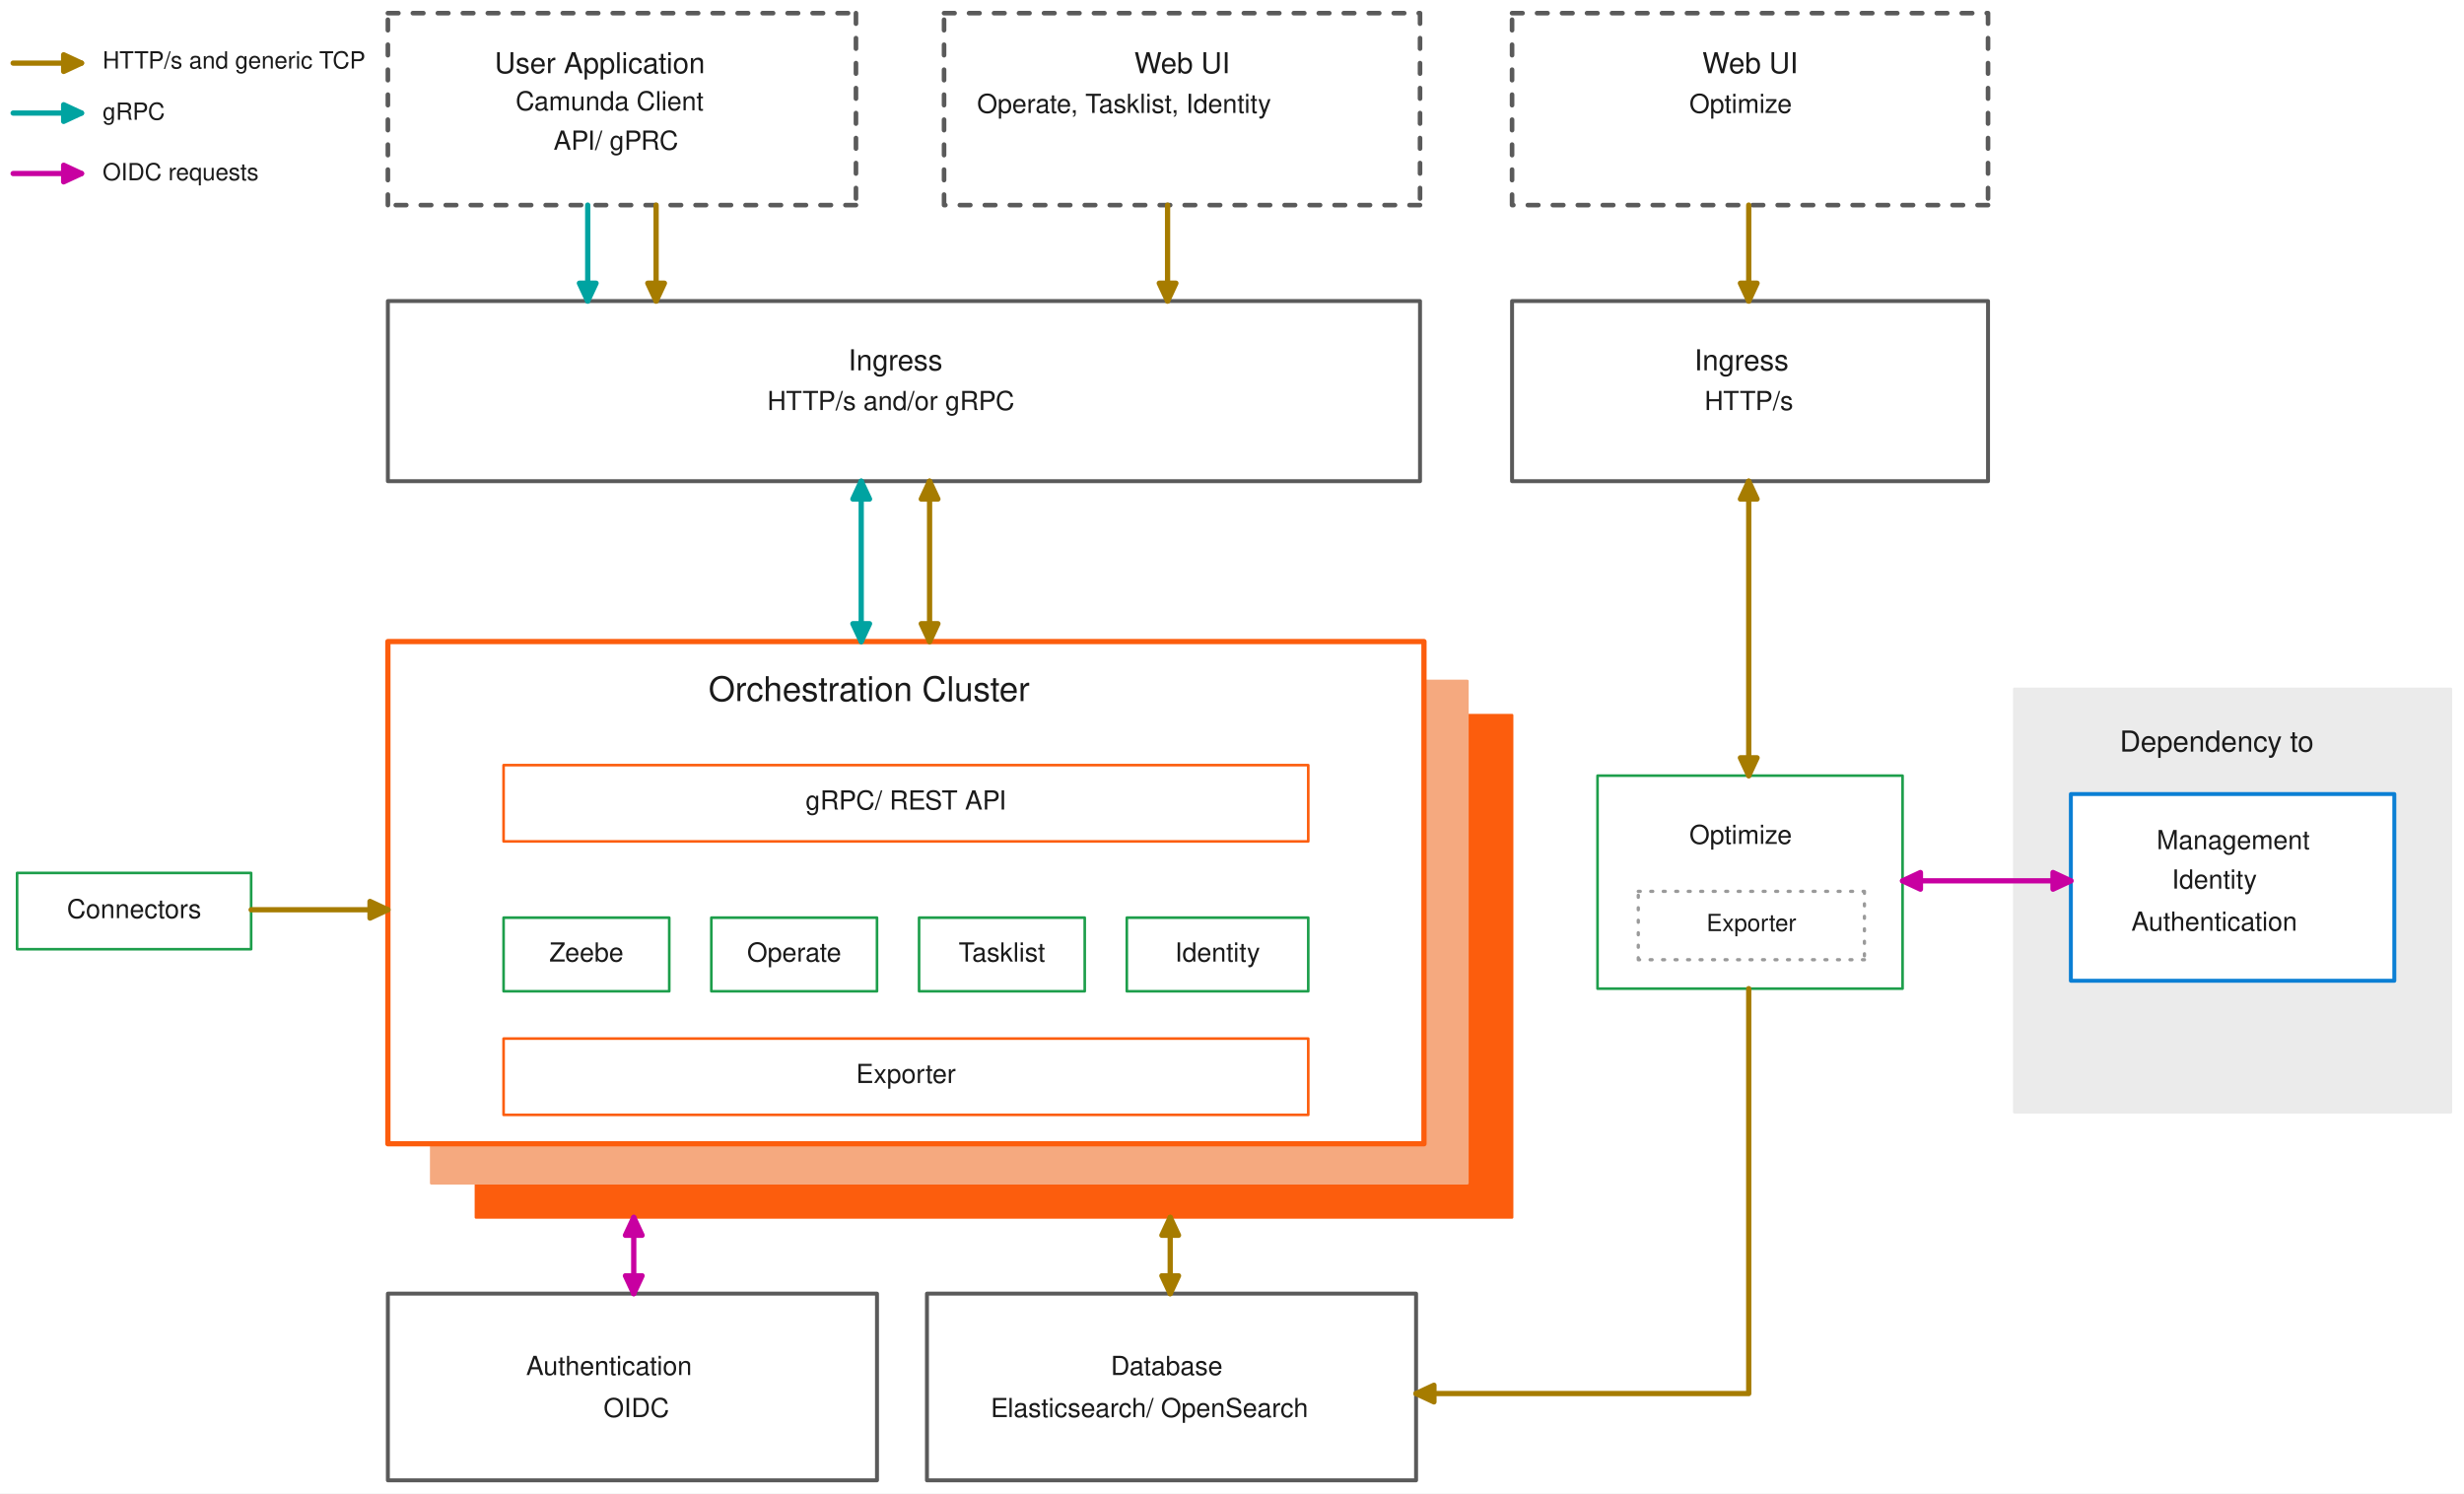
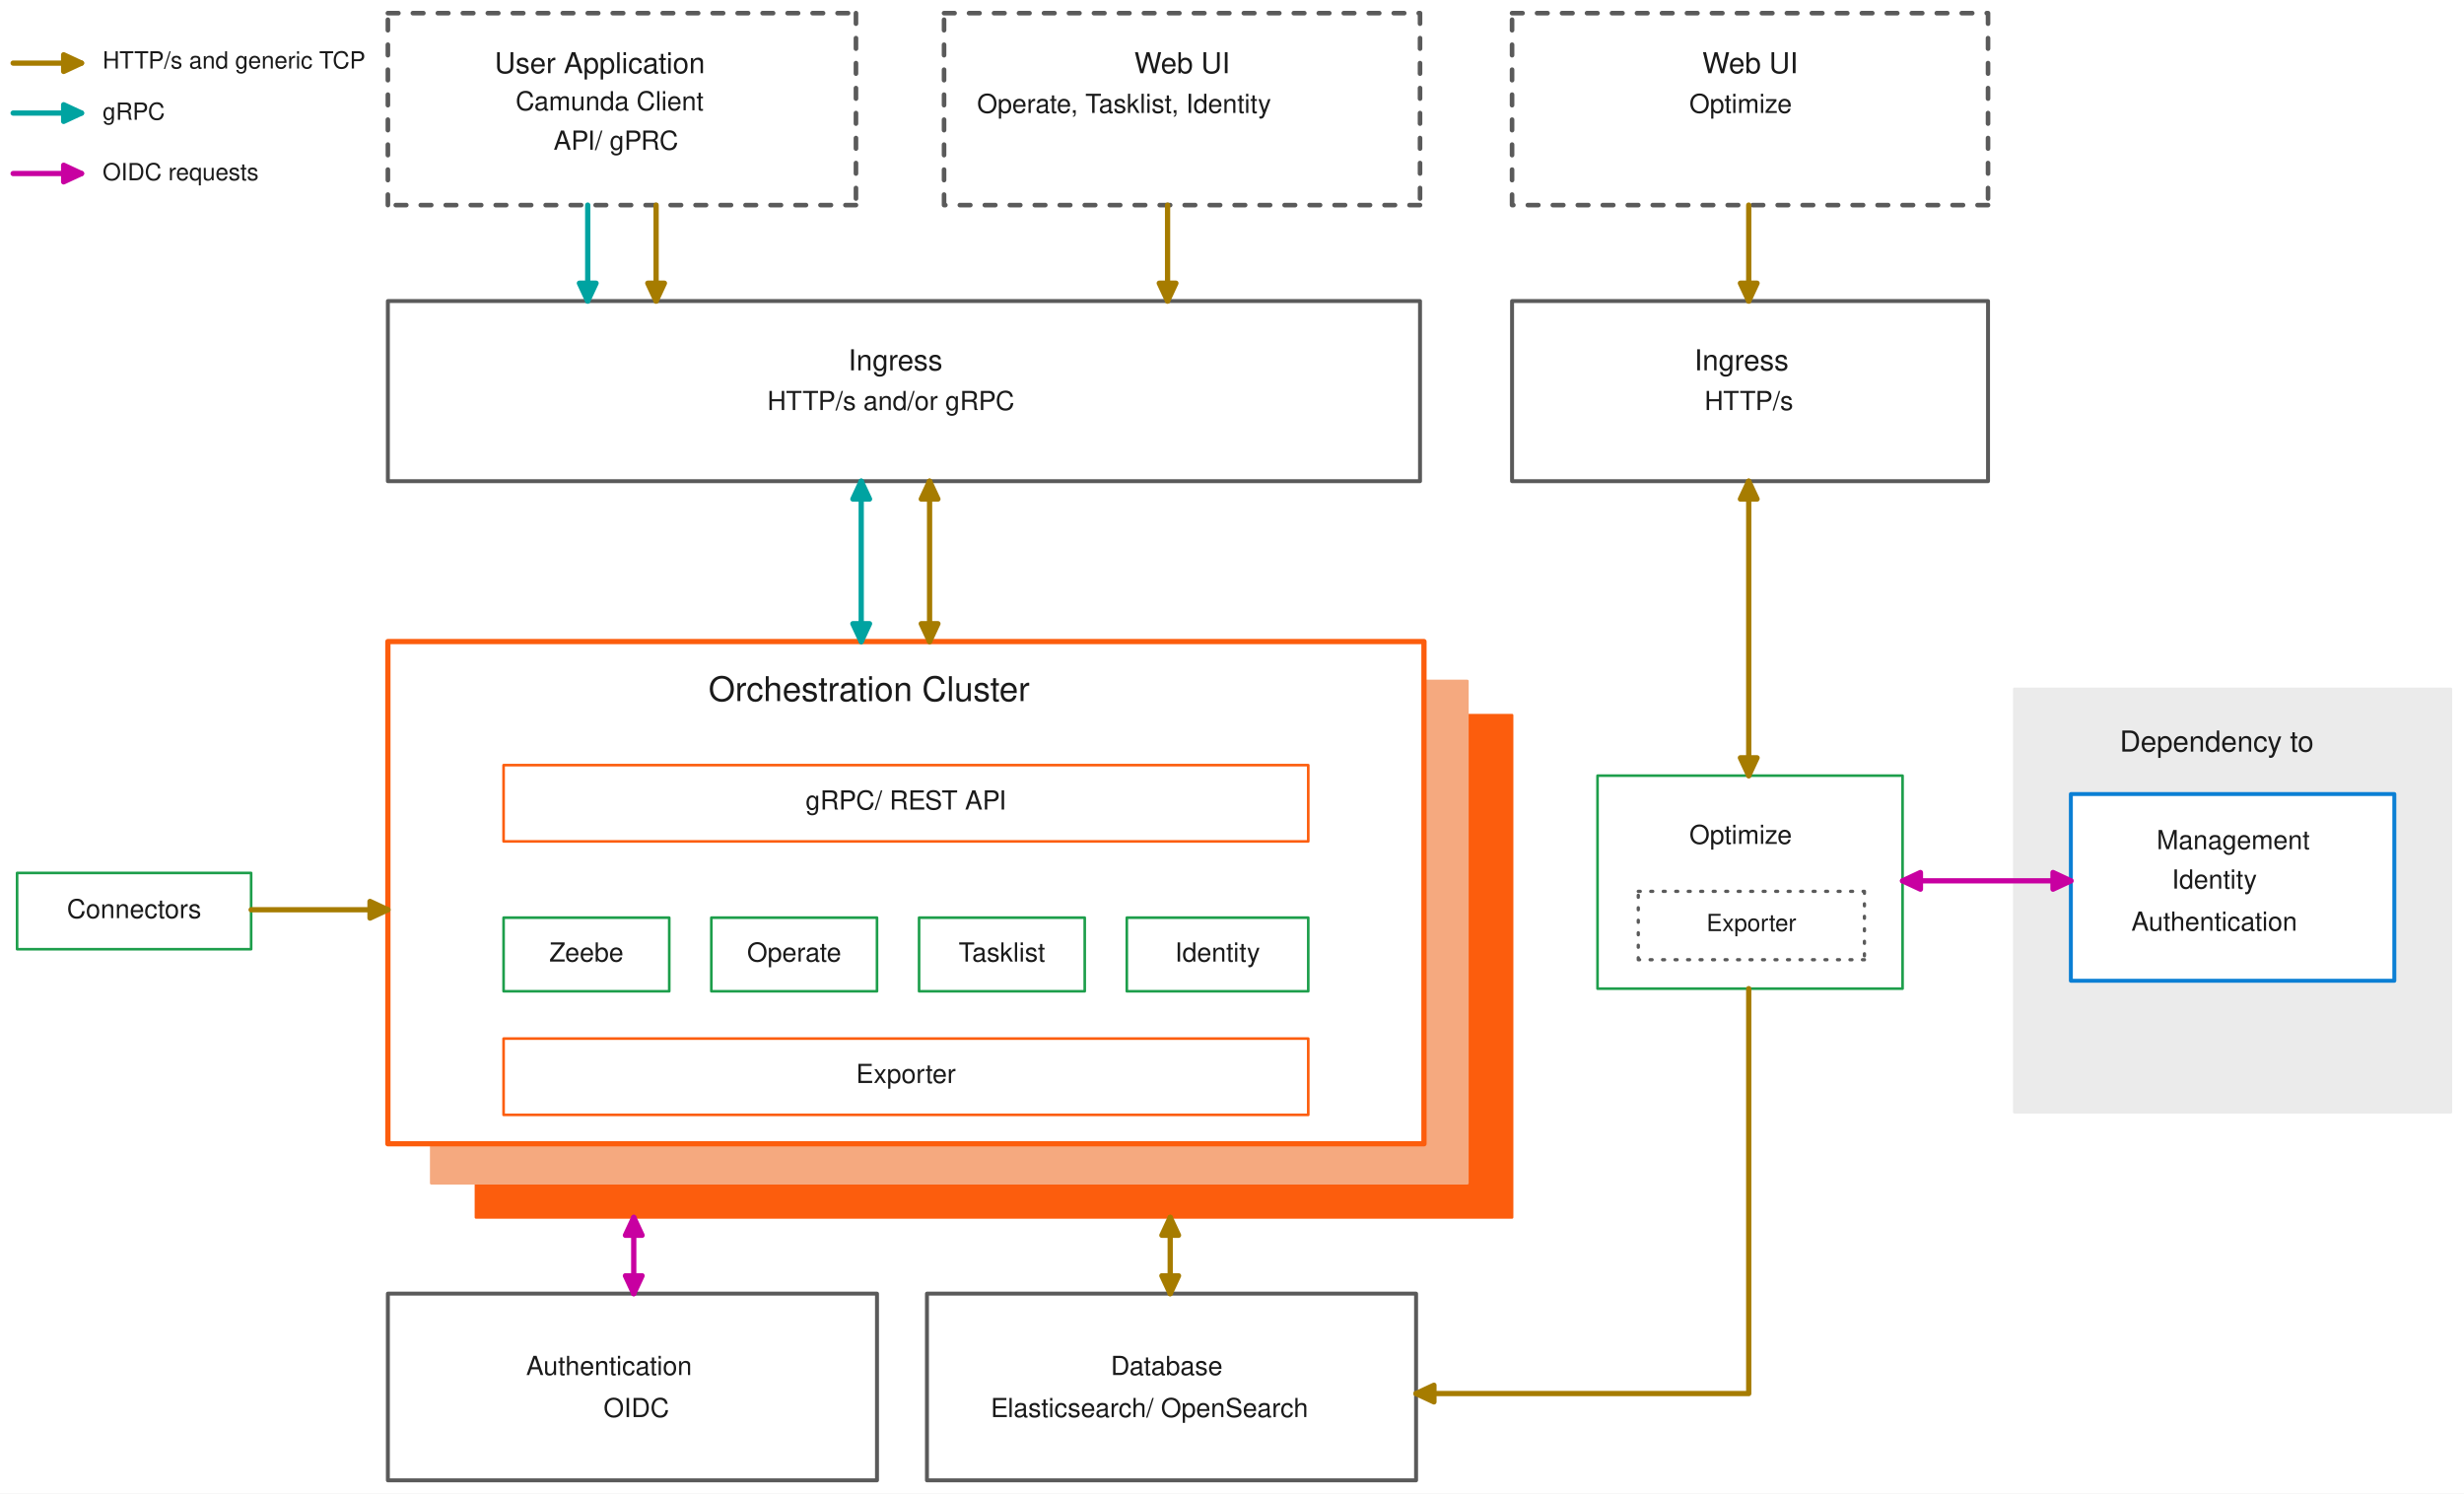
<svg xmlns="http://www.w3.org/2000/svg" version="1.1" viewBox="0 0 1874 1136" width="3748" height="2272">
  <defs>
    <style class="style-fonts">
      </style>
  </defs>
  <rect x="0" y="0" width="1874" height="1136" fill="#ffffff" />
  <g stroke-linecap="round">
    <g transform="translate(10 48) rotate(0 26 0)">
      <path d="M0 0 C10.63 0, 21.27 0, 52 0 M0 0 C20.48 0, 40.96 0, 52 0" stroke="#a67c00" stroke-width="4" fill="none" />
    </g>
    <g transform="translate(10 48) rotate(0 26 0)">
      <path d="M52 0 L38.41 6.34 L38.41 -6.34 L52 0" stroke="none" stroke-width="0" fill="#a67c00" fill-rule="evenodd" />
      <path d="M52 0 C49.22 1.3, 46.44 2.59, 38.41 6.34 M52 0 C46.65 2.5, 41.29 4.99, 38.41 6.34 M38.41 6.34 C38.41 2.11, 38.41 -2.12, 38.41 -6.34 M38.41 6.34 C38.41 2.77, 38.41 -0.8, 38.41 -6.34 M38.41 -6.34 C42.66 -4.36, 46.91 -2.37, 52 0 M38.41 -6.34 C42.61 -4.38, 46.81 -2.42, 52 0 M52 0 C52 0, 52 0, 52 0 M52 0 C52 0, 52 0, 52 0" stroke="#a67c00" stroke-width="4" fill="none" />
    </g>
  </g>
  <mask />
  <g transform="translate(78 36) rotate(0 114.95 11.875)">
    <text x="0" y="16.11" font-family="Helvetica, Segoe UI Emoji" font-size="18px" fill="#1a1a1a" text-anchor="start" style="white-space: pre;" direction="ltr" dominant-baseline="alphabetic">HTTP/s and generic TCP</text>
  </g>
  <g stroke-linecap="round">
    <g transform="translate(10 86) rotate(0 26 0)">
      <path d="M0 0 C10.64 0, 21.27 0, 52 0 M0 0 C10.49 0, 20.98 0, 52 0" stroke="#00a3a1" stroke-width="4" fill="none" />
    </g>
    <g transform="translate(10 86) rotate(0 26 0)">
      <path d="M52 0 L38.41 6.34 L38.41 -6.34 L52 0" stroke="none" stroke-width="0" fill="#00a3a1" fill-rule="evenodd" />
      <path d="M52 0 C49.22 1.3, 46.44 2.59, 38.41 6.34 M52 0 C49.26 1.28, 46.52 2.56, 38.41 6.34 M38.41 6.34 C38.41 3.48, 38.41 0.63, 38.41 -6.34 M38.41 6.34 C38.41 2.09, 38.41 -2.17, 38.41 -6.34 M38.41 -6.34 C43.49 -3.97, 48.58 -1.6, 52 0 M38.41 -6.34 C42.24 -4.55, 46.07 -2.76, 52 0 M52 0 C52 0, 52 0, 52 0 M52 0 C52 0, 52 0, 52 0" stroke="#00a3a1" stroke-width="4" fill="none" />
    </g>
  </g>
  <mask />
  <g transform="translate(78 75) rotate(0 20.9 11.875)">
    <text x="0" y="16.11" font-family="Helvetica, Segoe UI Emoji" font-size="18px" fill="#1a1a1a" text-anchor="start" style="white-space: pre;" direction="ltr" dominant-baseline="alphabetic">gRPC</text>
  </g>
  <g stroke-linecap="round">
    <g transform="translate(10 132) rotate(0 26 0)">
      <path d="M0 0 C10.64 0, 21.28 0, 52 0 M0 0 C10.9 0, 21.8 0, 52 0" stroke="#c800a1" stroke-width="4" fill="none" />
    </g>
    <g transform="translate(10 132) rotate(0 26 0)">
      <path d="M52 0 L38.41 6.34 L38.41 -6.34 L52 0" stroke="none" stroke-width="0" fill="#c800a1" fill-rule="evenodd" />
      <path d="M52 0 C49.22 1.3, 46.44 2.59, 38.41 6.34 M52 0 C49.15 1.33, 46.3 2.66, 38.41 6.34 M38.41 6.34 C38.41 2.32, 38.41 -1.7, 38.41 -6.34 M38.41 6.34 C38.41 1.4, 38.41 -3.54, 38.41 -6.34 M38.41 -6.34 C41.6 -4.85, 44.8 -3.36, 52 0 M38.41 -6.34 C41.87 -4.72, 45.33 -3.11, 52 0 M52 0 C52 0, 52 0, 52 0 M52 0 C52 0, 52 0, 52 0" stroke="#c800a1" stroke-width="4" fill="none" />
    </g>
  </g>
  <mask />
  <g transform="translate(78 121) rotate(0 67.925 11.875)">
    <text x="0" y="16.11" font-family="Helvetica, Segoe UI Emoji" font-size="18px" fill="#1a1a1a" text-anchor="start" style="white-space: pre;" direction="ltr" dominant-baseline="alphabetic">OIDC requests</text>
  </g>
  <g stroke-linecap="round" transform="translate(295 10) rotate(0 178 73)">
    <path d="M0 0 C72.87 0, 145.74 0, 356 0 M356 0 C356 31.76, 356 63.53, 356 146 M356 146 C281.58 146, 207.16 146, 0 146 M0 146 C0 110.46, 0 74.92, 0 0" stroke="#5a5a5a" stroke-width="3.5" fill="none" stroke-dasharray="8 11" />
  </g>
  <g transform="translate(376.2 36) rotate(0 96.8 13.75)">
    <text x="0" y="19.69" font-family="Helvetica, Segoe UI Emoji" font-size="22px" fill="#1a1a1a" text-anchor="start" style="white-space: pre;" direction="ltr" dominant-baseline="alphabetic">User Application</text>
  </g>
  <g transform="translate(392.15 66) rotate(0 80.85 13.125)">
    <text x="0" y="17.9" font-family="Helvetica, Segoe UI Emoji" font-size="20px" fill="#1a1a1a" text-anchor="start" style="white-space: pre;" direction="ltr" dominant-baseline="alphabetic">Camunda Client</text>
  </g>
  <g transform="translate(421.025 96) rotate(0 51.975 13.125)">
    <text x="0" y="17.9" font-family="Helvetica, Segoe UI Emoji" font-size="20px" fill="#1a1a1a" text-anchor="start" style="white-space: pre;" direction="ltr" dominant-baseline="alphabetic">API/ gPRC</text>
  </g>
  <g stroke-linecap="round" transform="translate(718 10) rotate(0 181 73)">
    <path d="M0 0 C74.14 0, 148.28 0, 362 0 M362 0 C362 34.07, 362 68.15, 362 146 M362 146 C219.81 146, 77.62 146, 0 146 M0 146 C0 94.71, 0 43.42, 0 0" stroke="#5a5a5a" stroke-width="3.5" fill="none" stroke-dasharray="8 11" />
  </g>
  <g transform="translate(862.7 36) rotate(0 36.3 13.75)">
    <text x="0" y="19.69" font-family="Helvetica, Segoe UI Emoji" font-size="22px" fill="#1a1a1a" text-anchor="start" style="white-space: pre;" direction="ltr" dominant-baseline="alphabetic">Web UI</text>
  </g>
  <g transform="translate(743.075 68) rotate(0 155.925 13.125)">
    <text x="0" y="17.9" font-family="Helvetica, Segoe UI Emoji" font-size="20px" fill="#1a1a1a" text-anchor="start" style="white-space: pre;" direction="ltr" dominant-baseline="alphabetic">Operate, Tasklist, Identity</text>
  </g>
  <g stroke-linecap="round" transform="translate(1150 10) rotate(0 181 73)">
    <path d="M0 0 C74.18 0, 148.35 0, 362 0 M362 0 C362 50.41, 362 100.81, 362 146 M362 146 C242.33 146, 122.65 146, 0 146 M0 146 C0 112.1, 0 78.19, 0 0" stroke="#5a5a5a" stroke-width="3.5" fill="none" stroke-dasharray="8 11" />
  </g>
  <g transform="translate(1294.7 36) rotate(0 36.3 13.75)">
    <text x="0" y="19.69" font-family="Helvetica, Segoe UI Emoji" font-size="22px" fill="#1a1a1a" text-anchor="start" style="white-space: pre;" direction="ltr" dominant-baseline="alphabetic">Web UI</text>
  </g>
  <g transform="translate(1284.8 68) rotate(0 46.2 13.125)">
    <text x="0" y="17.9" font-family="Helvetica, Segoe UI Emoji" font-size="20px" fill="#1a1a1a" text-anchor="start" style="white-space: pre;" direction="ltr" dominant-baseline="alphabetic">Optimize</text>
  </g>
  <g stroke-linecap="round" transform="translate(295 229) rotate(0 392.5 68.5)">
    <path d="M0 0 C160.92 0, 321.85 0, 785 0 M0 0 C201.84 0, 403.68 0, 785 0 M785 0 C785 36.77, 785 73.54, 785 137 M785 0 C785 42.9, 785 85.8, 785 137 M785 137 C626.15 137, 467.31 137, 0 137 M785 137 C556.51 137, 328.02 137, 0 137 M0 137 C0 103.48, 0 69.95, 0 0 M0 137 C0 97.02, 0 57.04, 0 0" stroke="#5a5a5a" stroke-width="3" fill="none" />
  </g>
  <g transform="translate(645.15 262) rotate(0 42.35 13.75)">
    <text x="0" y="19.69" font-family="Helvetica, Segoe UI Emoji" font-size="22px" fill="#1a1a1a" text-anchor="start" style="white-space: pre;" direction="ltr" dominant-baseline="alphabetic">Ingress</text>
  </g>
  <g transform="translate(583.55 294) rotate(0 103.95 13.125)">
    <text x="0" y="17.9" font-family="Helvetica, Segoe UI Emoji" font-size="20px" fill="#1a1a1a" text-anchor="start" style="white-space: pre;" direction="ltr" dominant-baseline="alphabetic">HTTP/s and/or gRPC</text>
  </g>
  <g stroke-linecap="round" transform="translate(1150 229) rotate(0 181 68.5)">
    <path d="M0 0 C74.24 0, 148.49 0, 362 0 M0 0 C133.58 0, 267.15 0, 362 0 M362 0 C362 28.25, 362 56.5, 362 137 M362 0 C362 53.98, 362 107.97, 362 137 M362 137 C219.33 137, 76.65 137, 0 137 M362 137 C235.24 137, 108.48 137, 0 137 M0 137 C0 82.32, 0 27.63, 0 0 M0 137 C0 99.49, 0 61.99, 0 0" stroke="#5a5a5a" stroke-width="3" fill="none" />
  </g>
  <g transform="translate(1288.65 262) rotate(0 42.35 13.75)">
    <text x="0" y="19.69" font-family="Helvetica, Segoe UI Emoji" font-size="22px" fill="#1a1a1a" text-anchor="start" style="white-space: pre;" direction="ltr" dominant-baseline="alphabetic">Ingress</text>
  </g>
  <g transform="translate(1296.35 294) rotate(0 34.65 13.125)">
    <text x="0" y="17.9" font-family="Helvetica, Segoe UI Emoji" font-size="20px" fill="#1a1a1a" text-anchor="start" style="white-space: pre;" direction="ltr" dominant-baseline="alphabetic">HTTP/s</text>
  </g>
  <g stroke-linecap="round" transform="translate(362 544) rotate(0 394 191)">
    <path d="M0 0 L788 0 L788 382 L0 382" stroke="none" stroke-width="0" fill="#fc5d0d" />
    <path d="M0 0 C161.69 0, 323.38 0, 788 0 M0 0 C221.32 0, 442.64 0, 788 0 M788 0 C788 131.41, 788 262.81, 788 382 M788 0 C788 105.03, 788 210.06, 788 382 M788 382 C483.92 382, 179.83 382, 0 382 M788 382 C623.1 382, 458.21 382, 0 382 M0 382 C0 246.93, 0 111.86, 0 0 M0 382 C0 284.32, 0 186.63, 0 0" stroke="#fc5d0d" stroke-width="2" fill="none" />
  </g>
  <g stroke-linecap="round" transform="translate(328 518) rotate(0 394 191)">
    <path d="M0 0 L788 0 L788 382 L0 382" stroke="none" stroke-width="0" fill="#f5a97f" />
    <path d="M0 0 C161.71 0, 323.43 0, 788 0 M0 0 C303.24 0, 606.48 0, 788 0 M788 0 C788 148.95, 788 297.91, 788 382 M788 0 C788 115.33, 788 230.67, 788 382 M788 382 C538.61 382, 289.22 382, 0 382 M788 382 C555.05 382, 322.1 382, 0 382 M0 382 C0 252.73, 0 123.46, 0 0 M0 382 C0 261.15, 0 140.3, 0 0" stroke="#f5a97f" stroke-width="2" fill="none" />
  </g>
  <g stroke-linecap="round" transform="translate(295 488) rotate(0 394 191)">
    <path d="M0 0 L788 0 L788 382 L0 382" stroke="none" stroke-width="0" fill="#ffffff" />
    <path d="M0 0 C161.74 0, 323.48 0, 788 0 M0 0 C227.56 0, 455.11 0, 788 0 M788 0 C788 90.1, 788 180.2, 788 382 M788 0 C788 125.64, 788 251.28, 788 382 M788 382 C593.3 382, 398.61 382, 0 382 M788 382 C486.99 382, 185.99 382, 0 382 M0 382 C0 258.53, 0 135.06, 0 0 M0 382 C0 237.98, 0 93.96, 0 0" stroke="#fc5d0d" stroke-width="4" fill="none" />
  </g>
  <g transform="translate(538.85 510) rotate(0 150.15 16.25)">
    <text x="0" y="23.271" font-family="Helvetica, Segoe UI Emoji" font-size="26px" fill="#1a1a1a" text-anchor="start" style="white-space: pre;" direction="ltr" dominant-baseline="alphabetic">Orchestration Cluster</text>
  </g>
  <g stroke-linecap="round" transform="translate(383 582) rotate(0 306 29)">
    <path d="M0 0 L612 0 L612 58 L0 58" stroke="none" stroke-width="0" fill="#ffffff" />
    <path d="M0 0 C125.65 0, 251.3 0, 612 0 M0 0 C181.57 0, 363.15 0, 612 0 M612 0 C612 19.01, 612 38.02, 612 58 M612 0 C612 22.2, 612 44.41, 612 58 M612 58 C423.35 58, 234.69 58, 0 58 M612 58 C394.91 58, 177.83 58, 0 58 M0 58 C0 41.02, 0 24.03, 0 0 M0 58 C0 40.7, 0 23.4, 0 0" stroke="#fc5d0d" stroke-width="2" fill="none" />
  </g>
  <g transform="translate(608.15 597.875) rotate(0 80.85 13.125)">
    <text x="80.85" y="17.9" font-family="Helvetica, Segoe UI Emoji" font-size="20px" fill="#1a1a1a" text-anchor="middle" style="white-space: pre;" direction="ltr" dominant-baseline="alphabetic">gRPC/ REST API</text>
  </g>
  <g stroke-linecap="round" transform="translate(383 698) rotate(0 63 28)">
    <path d="M0 0 L126 0 L126 56 L0 56" stroke="none" stroke-width="0" fill="#ffffff" />
    <path d="M0 0 C25.88 0, 51.75 0, 126 0 M0 0 C38.38 0, 76.76 0, 126 0 M126 0 C126 12.3, 126 24.6, 126 56 M126 0 C126 13.26, 126 26.52, 126 56 M126 56 C79.45 56, 32.9 56, 0 56 M126 56 C84.74 56, 43.48 56, 0 56 M0 56 C0 41.3, 0 26.6, 0 0 M0 56 C0 43.7, 0 31.4, 0 0" stroke="#1d9e4b" stroke-width="2" fill="none" />
  </g>
  <g transform="translate(418.5 713.5) rotate(0 27.5 12.5)">
    <text x="27.5" y="17.9" font-family="Helvetica, Segoe UI Emoji" font-size="20px" fill="#1a1a1a" text-anchor="middle" style="white-space: pre;" direction="ltr" dominant-baseline="alphabetic">Zeebe</text>
  </g>
  <g stroke-linecap="round" transform="translate(541 698) rotate(0 63 28)">
    <path d="M0 0 L126 0 L126 56 L0 56" stroke="none" stroke-width="0" fill="#ffffff" />
    <path d="M0 0 C25.89 0, 51.77 0, 126 0 M0 0 C39.38 0, 78.75 0, 126 0 M126 0 C126 17.44, 126 34.88, 126 56 M126 0 C126 16.28, 126 32.56, 126 56 M126 56 C96.94 56, 67.88 56, 0 56 M126 56 C88.18 56, 50.36 56, 0 56 M0 56 C0 43, 0 30, 0 0 M0 56 C0 36.91, 0 17.82, 0 0" stroke="#1d9e4b" stroke-width="2" fill="none" />
  </g>
  <g transform="translate(565.5 713.5) rotate(0 38.5 12.5)">
    <text x="38.5" y="17.9" font-family="Helvetica, Segoe UI Emoji" font-size="20px" fill="#1a1a1a" text-anchor="middle" style="white-space: pre;" direction="ltr" dominant-baseline="alphabetic">Operate</text>
  </g>
  <g stroke-linecap="round" transform="translate(699 698) rotate(0 63 28)">
    <path d="M0 0 L126 0 L126 56 L0 56" stroke="none" stroke-width="0" fill="#ffffff" />
    <path d="M0 0 C25.89 0, 51.79 0, 126 0 M0 0 C40.37 0, 80.75 0, 126 0 M126 0 C126 11.39, 126 22.77, 126 56 M126 0 C126 19.3, 126 38.6, 126 56 M126 56 C89.23 56, 52.47 56, 0 56 M126 56 C91.61 56, 57.23 56, 0 56 M0 56 C0 44.7, 0 33.41, 0 0 M0 56 C0 41.32, 0 26.63, 0 0" stroke="#1d9e4b" stroke-width="2" fill="none" />
  </g>
  <g transform="translate(718 713.5) rotate(0 44 12.5)">
    <text x="44" y="17.9" font-family="Helvetica, Segoe UI Emoji" font-size="20px" fill="#1a1a1a" text-anchor="middle" style="white-space: pre;" direction="ltr" dominant-baseline="alphabetic">Tasklist</text>
  </g>
  <g stroke-linecap="round" transform="translate(857 698) rotate(0 69 28)">
    <path d="M0 0 L138 0 L138 56 L0 56" stroke="none" stroke-width="0" fill="#ffffff" />
    <path d="M0 0 C28.37 0, 56.74 0, 138 0 M0 0 C45.31 0, 90.62 0, 138 0 M138 0 C138 16.53, 138 33.06, 138 56 M138 0 C138 22.32, 138 44.64, 138 56 M138 56 C89.29 56, 40.58 56, 0 56 M138 56 C104.1 56, 70.2 56, 0 56 M0 56 C0 35.2, 0 14.41, 0 0 M0 56 C0 34.52, 0 13.05, 0 0" stroke="#1d9e4b" stroke-width="2" fill="none" />
  </g>
  <g transform="translate(882 713.5) rotate(0 44 12.5)">
    <text x="44" y="17.9" font-family="Helvetica, Segoe UI Emoji" font-size="20px" fill="#1a1a1a" text-anchor="middle" style="white-space: pre;" direction="ltr" dominant-baseline="alphabetic">Identity</text>
  </g>
  <g stroke-linecap="round" transform="translate(383 790) rotate(0 306 29)">
    <path d="M0 0 L612 0 L612 58 L0 58" stroke="none" stroke-width="0" fill="#ffffff" />
    <path d="M0 0 C125.84 0, 251.69 0, 612 0 M0 0 C205.79 0, 411.58 0, 612 0 M612 0 C612 22.45, 612 44.9, 612 58 M612 0 C612 14.65, 612 29.3, 612 58 M612 58 C480.93 58, 349.87 58, 0 58 M612 58 C478.36 58, 344.72 58, 0 58 M0 58 C0 38.22, 0 18.45, 0 0 M0 58 C0 40.32, 0 22.64, 0 0" stroke="#fc5d0d" stroke-width="2" fill="none" />
  </g>
  <g transform="translate(642.8 805.875) rotate(0 46.2 13.125)">
    <text x="46.2" y="17.9" font-family="Helvetica, Segoe UI Emoji" font-size="20px" fill="#1a1a1a" text-anchor="middle" style="white-space: pre;" direction="ltr" dominant-baseline="alphabetic">Exporter</text>
  </g>
  <g stroke-linecap="round" transform="translate(13 664) rotate(0 89 29)">
    <path d="M0 0 L178 0 L178 58 L0 58" stroke="none" stroke-width="0" fill="#ffffff" />
    <path d="M0 0 C36.61 0, 73.23 0, 178 0 M0 0 C61.26 0, 122.52 0, 178 0 M178 0 C178 16.18, 178 32.36, 178 58 M178 0 C178 17.78, 178 35.55, 178 58 M178 58 C128.99 58, 79.98 58, 0 58 M178 58 C108.39 58, 38.77 58, 0 58 M0 58 C0 39.98, 0 21.97, 0 0 M0 58 C0 44.89, 0 31.77, 0 0" stroke="#1d9e4b" stroke-width="2" fill="none" />
  </g>
  <g transform="translate(47 680.5) rotate(0 55 12.5)">
    <text x="55" y="17.9" font-family="Helvetica, Segoe UI Emoji" font-size="20px" fill="#1a1a1a" text-anchor="middle" style="white-space: pre;" direction="ltr" dominant-baseline="alphabetic">Connectors</text>
  </g>
  <g stroke-linecap="round" transform="translate(1215 590) rotate(0 116 81)">
    <path d="M0 0 L232 0 L232 162 L0 162" stroke="none" stroke-width="0" fill="#ffffff" />
    <path d="M0 0 C47.74 0, 95.47 0, 232 0 M0 0 C81.68 0, 163.37 0, 232 0 M232 0 C232 60.07, 232 120.14, 232 162 M232 0 C232 58.39, 232 116.78, 232 162 M232 162 C153.93 162, 75.85 162, 0 162 M232 162 C147.59 162, 63.19 162, 0 162 M0 162 C0 116.6, 0 71.2, 0 0 M0 162 C0 105.72, 0 49.44, 0 0" stroke="#1d9e4b" stroke-width="2" fill="none" />
  </g>
  <g transform="translate(1284.8 624) rotate(0 46.2 13.125)">
    <text x="0" y="17.9" font-family="Helvetica, Segoe UI Emoji" font-size="20px" fill="#1a1a1a" text-anchor="start" style="white-space: pre;" direction="ltr" dominant-baseline="alphabetic">Optimize</text>
  </g>
  <g stroke-linecap="round" transform="translate(1246 678) rotate(0 86 26)">
-     <path d="M0 0 C35.4 0, 70.8 0, 172 0 M172 0 C172 18.72, 172 37.44, 172 52 M172 52 C126.82 52, 81.64 52, 0 52 M0 52 C0 40.85, 0 29.71, 0 0" stroke="#9a9a9a" stroke-width="2.5" fill="none" stroke-dasharray="1.5 8" />
+     <path d="M0 0 C35.4 0, 70.8 0, 172 0 M172 0 C172 18.72, 172 37.44, 172 52 M172 52 C126.82 52, 81.64 52, 0 52 M0 52 C0 40.85, 0 29.71, 0 0" stroke="#5a5a5a" stroke-width="2.5" fill="none" stroke-dasharray="1.5 8" />
  </g>
  <g transform="translate(1290.2 692.125) rotate(0 41.8 11.875)">
    <text x="41.8" y="16.11" font-family="Helvetica, Segoe UI Emoji" font-size="18px" fill="#1a1a1a" text-anchor="middle" style="white-space: pre;" direction="ltr" dominant-baseline="alphabetic">Exporter</text>
  </g>
  <g stroke-linecap="round" transform="translate(1532 524) rotate(0 166 161)">
    <path d="M0 0 L332 0 L332 322 L0 322" stroke="none" stroke-width="0" fill="#ebebeb" />
    <path d="M0 0 C68.35 0, 136.7 0, 332 0 M0 0 C122.15 0, 244.29 0, 332 0 M332 0 C332 114.16, 332 228.33, 332 322 M332 0 C332 86.4, 332 172.8, 332 322 M332 322 C246.05 322, 160.1 322, 0 322 M332 322 C229.32 322, 126.64 322, 0 322 M0 322 C0 251.32, 0 180.65, 0 0 M0 322 C0 196.42, 0 70.83, 0 0" stroke="#ebebeb" stroke-width="2" fill="none" />
  </g>
  <g transform="translate(1612.2 552) rotate(0 85.8 15)">
    <text x="0" y="19.69" font-family="Helvetica, Segoe UI Emoji" font-size="22px" fill="#1a1a1a" text-anchor="start" style="white-space: pre;" direction="ltr" dominant-baseline="alphabetic">Dependency to</text>
  </g>
  <g stroke-linecap="round" transform="translate(1575 604) rotate(0 123 71)">
    <path d="M0 0 L246 0 L246 142 L0 142" stroke="none" stroke-width="0" fill="#ffffff" />
    <path d="M0 0 C50.66 0, 101.32 0, 246 0 M0 0 C92.45 0, 184.91 0, 246 0 M246 0 C246 34.99, 246 69.98, 246 142 M246 0 C246 45.76, 246 91.52, 246 142 M246 142 C167.26 142, 88.53 142, 0 142 M246 142 C176.63 142, 107.25 142, 0 142 M0 142 C0 86.75, 0 31.49, 0 0 M0 142 C0 97.79, 0 53.59, 0 0" stroke="#0b7fd4" stroke-width="3" fill="none" />
  </g>
  <g transform="translate(1640.25 628) rotate(0 57.75 13.125)">
    <text x="0" y="17.9" font-family="Helvetica, Segoe UI Emoji" font-size="20px" fill="#1a1a1a" text-anchor="start" style="white-space: pre;" direction="ltr" dominant-baseline="alphabetic">Management</text>
  </g>
  <g transform="translate(1651.8 658) rotate(0 46.2 13.125)">
    <text x="0" y="17.9" font-family="Helvetica, Segoe UI Emoji" font-size="20px" fill="#1a1a1a" text-anchor="start" style="white-space: pre;" direction="ltr" dominant-baseline="alphabetic">Identity</text>
  </g>
  <g transform="translate(1621 690) rotate(0 77 12.5)">
    <text x="0" y="17.9" font-family="Helvetica, Segoe UI Emoji" font-size="20px" fill="#1a1a1a" text-anchor="start" style="white-space: pre;" direction="ltr" dominant-baseline="alphabetic">Authentication</text>
  </g>
  <g stroke-linecap="round" transform="translate(295 984) rotate(0 186 71)">
    <path d="M0 0 C76.66 0, 153.32 0, 372 0 M0 0 C145.69 0, 291.39 0, 372 0 M372 0 C372 32.68, 372 65.36, 372 142 M372 0 C372 32.68, 372 65.36, 372 142 M372 142 C281.82 142, 191.64 142, 0 142 M372 142 C287.38 142, 202.76 142, 0 142 M0 142 C0 95.37, 0 48.74, 0 0 M0 142 C0 91.74, 0 41.49, 0 0" stroke="#5a5a5a" stroke-width="3" fill="none" />
  </g>
  <g transform="translate(400.15 1028) rotate(0 80.85 13.125)">
    <text x="0" y="17.9" font-family="Helvetica, Segoe UI Emoji" font-size="20px" fill="#1a1a1a" text-anchor="start" style="white-space: pre;" direction="ltr" dominant-baseline="alphabetic">Authentication</text>
  </g>
  <g transform="translate(459 1060) rotate(0 22 12.5)">
    <text x="0" y="17.9" font-family="Helvetica, Segoe UI Emoji" font-size="20px" fill="#1a1a1a" text-anchor="start" style="white-space: pre;" direction="ltr" dominant-baseline="alphabetic">OIDC</text>
  </g>
  <g stroke-linecap="round" transform="translate(705 984) rotate(0 186 71)">
    <path d="M0 0 C76.69 0, 153.39 0, 372 0 M0 0 C112.91 0, 225.82 0, 372 0 M372 0 C372 52.25, 372 104.5, 372 142 M372 0 C372 44.17, 372 88.34, 372 142 M372 142 C284.88 142, 197.76 142, 0 142 M372 142 C265.4 142, 158.8 142, 0 142 M0 142 C0 101.84, 0 61.68, 0 0 M0 142 C0 94.31, 0 46.61, 0 0" stroke="#5a5a5a" stroke-width="3" fill="none" />
  </g>
  <g transform="translate(844.8 1028) rotate(0 46.2 13.125)">
    <text x="0" y="17.9" font-family="Helvetica, Segoe UI Emoji" font-size="20px" fill="#1a1a1a" text-anchor="start" style="white-space: pre;" direction="ltr" dominant-baseline="alphabetic">Database</text>
  </g>
  <g transform="translate(753.5 1060) rotate(0 137.5 12.5)">
    <text x="0" y="17.9" font-family="Helvetica, Segoe UI Emoji" font-size="20px" fill="#1a1a1a" text-anchor="start" style="white-space: pre;" direction="ltr" dominant-baseline="alphabetic">Elasticsearch/ OpenSearch</text>
  </g>
  <g stroke-linecap="round">
    <g transform="translate(447 156) rotate(0 0 36.5)">
      <path d="M0 0 C0 15.06, 0 30.11, 0 73 M0 0 C0 15.72, 0 31.45, 0 73" stroke="#00a3a1" stroke-width="4" fill="none" />
    </g>
    <g transform="translate(447 156) rotate(0 0 36.5)">
      <path d="M0 73 L-6.34 59.41 L6.34 59.41 L0 73" stroke="none" stroke-width="0" fill="#00a3a1" fill-rule="evenodd" />
      <path d="M0 73 C-1.31 70.2, -2.62 67.39, -6.34 59.41 M0 73 C-1.37 70.07, -2.73 67.14, -6.34 59.41 M-6.34 59.41 C-2.46 59.41, 1.41 59.41, 6.34 59.41 M-6.34 59.41 C-1.37 59.41, 3.6 59.41, 6.34 59.41 M6.34 59.41 C4.91 62.48, 3.47 65.55, 0 73 M6.34 59.41 C4.15 64.1, 1.96 68.8, 0 73 M0 73 C0 73, 0 73, 0 73 M0 73 C0 73, 0 73, 0 73" stroke="#00a3a1" stroke-width="4" fill="none" />
    </g>
  </g>
  <mask />
  <g stroke-linecap="round">
    <g transform="translate(499 156) rotate(0 0 36.5)">
      <path d="M0 0 C0 15.06, 0 30.12, 0 73 M0 0 C0 23.31, 0 46.62, 0 73" stroke="#a67c00" stroke-width="4" fill="none" />
    </g>
    <g transform="translate(499 156) rotate(0 0 36.5)">
      <path d="M0 73 L-6.34 59.41 L6.34 59.41 L0 73" stroke="none" stroke-width="0" fill="#a67c00" fill-rule="evenodd" />
      <path d="M0 73 C-1.31 70.2, -2.62 67.39, -6.34 59.41 M0 73 C-2.02 68.66, -4.05 64.32, -6.34 59.41 M-6.34 59.41 C-1.88 59.41, 2.58 59.41, 6.34 59.41 M-6.34 59.41 C-3.56 59.41, -0.79 59.41, 6.34 59.41 M6.34 59.41 C4.08 64.25, 1.82 69.1, 0 73 M6.34 59.41 C4.87 62.56, 3.4 65.71, 0 73 M0 73 C0 73, 0 73, 0 73 M0 73 C0 73, 0 73, 0 73" stroke="#a67c00" stroke-width="4" fill="none" />
    </g>
  </g>
  <mask />
  <g stroke-linecap="round">
    <g transform="translate(888 156) rotate(0 0 36.5)">
      <path d="M0 0 C0 15.06, 0 30.12, 0 73 M0 0 C0 16.3, 0 32.6, 0 73" stroke="#a67c00" stroke-width="4" fill="none" />
    </g>
    <g transform="translate(888 156) rotate(0 0 36.5)">
      <path d="M0 73 L-6.34 59.41 L6.34 59.41 L0 73" stroke="none" stroke-width="0" fill="#a67c00" fill-rule="evenodd" />
      <path d="M0 73 C-1.31 70.2, -2.62 67.39, -6.34 59.41 M0 73 C-1.42 69.96, -2.83 66.93, -6.34 59.41 M-6.34 59.41 C-1.3 59.41, 3.74 59.41, 6.34 59.41 M-6.34 59.41 C-3.22 59.41, -0.1 59.41, 6.34 59.41 M6.34 59.41 C4.52 63.31, 2.7 67.21, 0 73 M6.34 59.41 C4.32 63.73, 2.3 68.06, 0 73 M0 73 C0 73, 0 73, 0 73 M0 73 C0 73, 0 73, 0 73" stroke="#a67c00" stroke-width="4" fill="none" />
    </g>
  </g>
  <mask />
  <g stroke-linecap="round">
    <g transform="translate(1330 156) rotate(0 0 36.5)">
      <path d="M0 0 C0 15.06, 0 30.13, 0 73 M0 0 C0 23.89, 0 47.78, 0 73" stroke="#a67c00" stroke-width="4" fill="none" />
    </g>
    <g transform="translate(1330 156) rotate(0 0 36.5)">
      <path d="M0 73 L-6.34 59.41 L6.34 59.41 L0 73" stroke="none" stroke-width="0" fill="#a67c00" fill-rule="evenodd" />
      <path d="M0 73 C-1.31 70.19, -2.62 67.39, -6.34 59.41 M0 73 C-2.07 68.55, -4.15 64.1, -6.34 59.41 M-6.34 59.41 C-3.25 59.41, -0.16 59.41, 6.34 59.41 M-6.34 59.41 C-2.88 59.41, 0.58 59.41, 6.34 59.41 M6.34 59.41 C4.96 62.37, 3.58 65.33, 0 73 M6.34 59.41 C5.04 62.19, 3.74 64.97, 0 73 M0 73 C0 73, 0 73, 0 73 M0 73 C0 73, 0 73, 0 73" stroke="#a67c00" stroke-width="4" fill="none" />
    </g>
  </g>
  <mask />
  <g stroke-linecap="round">
    <g transform="translate(655 366) rotate(0 0 61)">
      <path d="M0 0 C0 25.18, 0 50.36, 0 122 M0 0 C0 28.21, 0 56.42, 0 122" stroke="#00a3a1" stroke-width="4" fill="none" />
    </g>
    <g transform="translate(655 366) rotate(0 0 61)">
      <path d="M0 0 L6.34 13.59 L-6.34 13.59 L0 0" stroke="none" stroke-width="0" fill="#00a3a1" fill-rule="evenodd" />
      <path d="M0 0 C1.31 2.81, 2.62 5.61, 6.34 13.59 M0 0 C1.47 3.14, 2.93 6.29, 6.34 13.59 M6.34 13.59 C2.67 13.59, -1 13.59, -6.34 13.59 M6.34 13.59 C2.54 13.59, -1.26 13.59, -6.34 13.59 M-6.34 13.59 C-4.13 8.86, -1.92 4.12, 0 0 M-6.34 13.59 C-4.49 9.64, -2.65 5.68, 0 0 M0 0 C0 0, 0 0, 0 0 M0 0 C0 0, 0 0, 0 0" stroke="#00a3a1" stroke-width="4" fill="none" />
    </g>
    <g transform="translate(655 366) rotate(0 0 61)">
      <path d="M0 122 L-6.34 108.41 L6.34 108.41 L0 122" stroke="none" stroke-width="0" fill="#00a3a1" fill-rule="evenodd" />
      <path d="M0 122 C-1.31 119.19, -2.62 116.39, -6.34 108.41 M0 122 C-1.47 118.86, -2.93 115.71, -6.34 108.41 M-6.34 108.41 C-2.67 108.41, 1 108.41, 6.34 108.41 M-6.34 108.41 C-2.54 108.41, 1.26 108.41, 6.34 108.41 M6.34 108.41 C4.13 113.14, 1.92 117.88, 0 122 M6.34 108.41 C4.49 112.36, 2.65 116.32, 0 122 M0 122 C0 122, 0 122, 0 122 M0 122 C0 122, 0 122, 0 122" stroke="#00a3a1" stroke-width="4" fill="none" />
    </g>
  </g>
  <mask />
  <g stroke-linecap="round">
    <g transform="translate(707 366) rotate(0 0 61)">
      <path d="M0 0 C0 25.18, 0 50.37, 0 122 M0 0 C0 40.89, 0 81.78, 0 122" stroke="#a67c00" stroke-width="4" fill="none" />
    </g>
    <g transform="translate(707 366) rotate(0 0 61)">
      <path d="M0 0 L6.34 13.59 L-6.34 13.59 L0 0" stroke="none" stroke-width="0" fill="#a67c00" fill-rule="evenodd" />
      <path d="M0 0 C1.31 2.81, 2.62 5.61, 6.34 13.59 M0 0 C2.12 4.56, 4.25 9.11, 6.34 13.59 M6.34 13.59 C2.09 13.59, -2.17 13.59, -6.34 13.59 M6.34 13.59 C2.2 13.59, -1.95 13.59, -6.34 13.59 M-6.34 13.59 C-4.57 9.8, -2.8 6.01, 0 0 M-6.34 13.59 C-3.95 8.46, -1.55 3.33, 0 0 M0 0 C0 0, 0 0, 0 0 M0 0 C0 0, 0 0, 0 0" stroke="#a67c00" stroke-width="4" fill="none" />
    </g>
    <g transform="translate(707 366) rotate(0 0 61)">
      <path d="M0 122 L-6.34 108.41 L6.34 108.41 L0 122" stroke="none" stroke-width="0" fill="#a67c00" fill-rule="evenodd" />
      <path d="M0 122 C-1.31 119.19, -2.62 116.39, -6.34 108.41 M0 122 C-2.12 117.44, -4.25 112.89, -6.34 108.41 M-6.34 108.41 C-2.09 108.41, 2.17 108.41, 6.34 108.41 M-6.34 108.41 C-2.2 108.41, 1.95 108.41, 6.34 108.41 M6.34 108.41 C4.57 112.2, 2.8 115.99, 0 122 M6.34 108.41 C3.95 113.54, 1.55 118.67, 0 122 M0 122 C0 122, 0 122, 0 122 M0 122 C0 122, 0 122, 0 122" stroke="#a67c00" stroke-width="4" fill="none" />
    </g>
  </g>
  <mask />
  <g stroke-linecap="round">
    <g transform="translate(1330 366) rotate(0 0 112)">
      <path d="M0 0 C0 46.24, 0 92.49, 0 224 M0 0 C0 53.57, 0 107.13, 0 224" stroke="#a67c00" stroke-width="4" fill="none" />
    </g>
    <g transform="translate(1330 366) rotate(0 0 112)">
      <path d="M0 0 L6.34 13.59 L-6.34 13.59 L0 0" stroke="none" stroke-width="0" fill="#a67c00" fill-rule="evenodd" />
      <path d="M0 0 C1.31 2.81, 2.62 5.61, 6.34 13.59 M0 0 C1.52 3.25, 3.03 6.5, 6.34 13.59 M6.34 13.59 C1.5 13.59, -3.33 13.59, -6.34 13.59 M6.34 13.59 C1.85 13.59, -2.63 13.59, -6.34 13.59 M-6.34 13.59 C-5.01 10.75, -3.68 7.9, 0 0 M-6.34 13.59 C-4.67 10.01, -2.99 6.42, 0 0 M0 0 C0 0, 0 0, 0 0 M0 0 C0 0, 0 0, 0 0" stroke="#a67c00" stroke-width="4" fill="none" />
    </g>
    <g transform="translate(1330 366) rotate(0 0 112)">
      <path d="M0 224 L-6.34 210.41 L6.34 210.41 L0 224" stroke="none" stroke-width="0" fill="#a67c00" fill-rule="evenodd" />
      <path d="M0 224 C-1.31 221.19, -2.62 218.39, -6.34 210.41 M0 224 C-1.52 220.75, -3.03 217.5, -6.34 210.41 M-6.34 210.41 C-1.5 210.41, 3.33 210.41, 6.34 210.41 M-6.34 210.41 C-1.85 210.41, 2.63 210.41, 6.34 210.41 M6.34 210.41 C5.01 213.25, 3.68 216.1, 0 224 M6.34 210.41 C4.67 213.99, 2.99 217.58, 0 224 M0 224 C0 224, 0 224, 0 224 M0 224 C0 224, 0 224, 0 224" stroke="#a67c00" stroke-width="4" fill="none" />
    </g>
  </g>
  <mask />
  <g stroke-linecap="round">
    <g transform="translate(191 692) rotate(0 52 0)">
      <path d="M0 0 C21.47 0, 42.95 0, 104 0 M0 0 C35.68 0, 71.36 0, 104 0" stroke="#a67c00" stroke-width="4" fill="none" />
    </g>
    <g transform="translate(191 692) rotate(0 52 0)">
      <path d="M104 0 L90.41 6.34 L90.41 -6.34 L104 0" stroke="none" stroke-width="0" fill="#a67c00" fill-rule="evenodd" />
      <path d="M104 0 C101.19 1.31, 98.39 2.62, 90.41 6.34 M104 0 C99.34 2.17, 94.67 4.35, 90.41 6.34 M90.41 6.34 C90.41 3.46, 90.41 0.58, 90.41 -6.34 M90.41 6.34 C90.41 1.51, 90.41 -3.32, 90.41 -6.34 M90.41 -6.34 C95.03 -4.18, 99.65 -2.03, 104 0 M90.41 -6.34 C95.17 -4.12, 99.93 -1.9, 104 0 M104 0 C104 0, 104 0, 104 0 M104 0 C104 0, 104 0, 104 0" stroke="#a67c00" stroke-width="4" fill="none" />
    </g>
  </g>
  <mask />
  <g stroke-linecap="round">
    <g transform="translate(1447 670) rotate(0 64 0)">
      <path d="M0 0 C26.43 0, 52.87 0, 128 0 M0 0 C31.62 0, 63.24 0, 128 0" stroke="#c800a1" stroke-width="4" fill="none" />
    </g>
    <g transform="translate(1447 670) rotate(0 64 0)">
      <path d="M0 0 L13.59 -6.34 L13.59 6.34 L0 0" stroke="none" stroke-width="0" fill="#c800a1" fill-rule="evenodd" />
      <path d="M0 0 C2.81 -1.31, 5.61 -2.62, 13.59 -6.34 M0 0 C3.36 -1.57, 6.72 -3.13, 13.59 -6.34 M13.59 -6.34 C13.59 -2.88, 13.59 0.59, 13.59 6.34 M13.59 -6.34 C13.59 -3.71, 13.59 -1.07, 13.59 6.34 M13.59 6.34 C9.91 4.62, 6.23 2.91, 0 0 M13.59 6.34 C10.38 4.84, 7.16 3.34, 0 0 M0 0 C0 0, 0 0, 0 0 M0 0 C0 0, 0 0, 0 0" stroke="#c800a1" stroke-width="4" fill="none" />
    </g>
    <g transform="translate(1447 670) rotate(0 64 0)">
      <path d="M128 0 L114.41 6.34 L114.41 -6.34 L128 0" stroke="none" stroke-width="0" fill="#c800a1" fill-rule="evenodd" />
      <path d="M128 0 C125.19 1.31, 122.39 2.62, 114.41 6.34 M128 0 C124.64 1.57, 121.28 3.13, 114.41 6.34 M114.41 6.34 C114.41 2.88, 114.41 -0.59, 114.41 -6.34 M114.41 6.34 C114.41 3.71, 114.41 1.07, 114.41 -6.34 M114.41 -6.34 C118.09 -4.62, 121.77 -2.91, 128 0 M114.41 -6.34 C117.62 -4.84, 120.84 -3.34, 128 0 M128 0 C128 0, 128 0, 128 0 M128 0 C128 0, 128 0, 128 0" stroke="#c800a1" stroke-width="4" fill="none" />
    </g>
  </g>
  <mask />
  <g stroke-linecap="round">
    <g transform="translate(482 926) rotate(0 0 29)">
      <path d="M0 0 C0 11.98, 0 23.96, 0 58 M0 0 C0 20.36, 0 40.72, 0 58" stroke="#c800a1" stroke-width="4" fill="none" />
    </g>
    <g transform="translate(482 926) rotate(0 0 29)">
      <path d="M0 0 L6.34 13.59 L-6.34 13.59 L0 0" stroke="none" stroke-width="0" fill="#c800a1" fill-rule="evenodd" />
      <path d="M0 0 C1.31 2.81, 2.62 5.62, 6.34 13.59 M0 0 C2.23 4.77, 4.45 9.54, 6.34 13.59 M6.34 13.59 C2.29 13.59, -1.75 13.59, -6.34 13.59 M6.34 13.59 C3.36 13.59, 0.39 13.59, -6.34 13.59 M-6.34 13.59 C-5.06 10.86, -3.79 8.12, 0 0 M-6.34 13.59 C-4.29 9.2, -2.24 4.81, 0 0 M0 0 C0 0, 0 0, 0 0 M0 0 C0 0, 0 0, 0 0" stroke="#c800a1" stroke-width="4" fill="none" />
    </g>
    <g transform="translate(482 926) rotate(0 0 29)">
      <path d="M0 58 L-6.34 44.41 L6.34 44.41 L0 58" stroke="none" stroke-width="0" fill="#c800a1" fill-rule="evenodd" />
      <path d="M0 58 C-1.31 55.19, -2.62 52.38, -6.34 44.41 M0 58 C-2.23 53.23, -4.45 48.46, -6.34 44.41 M-6.34 44.41 C-2.29 44.41, 1.75 44.41, 6.34 44.41 M-6.34 44.41 C-3.36 44.41, -0.39 44.41, 6.34 44.41 M6.34 44.41 C5.06 47.14, 3.79 49.88, 0 58 M6.34 44.41 C4.29 48.8, 2.24 53.19, 0 58 M0 58 C0 58, 0 58, 0 58 M0 58 C0 58, 0 58, 0 58" stroke="#c800a1" stroke-width="4" fill="none" />
    </g>
  </g>
  <mask />
  <g stroke-linecap="round">
    <g transform="translate(890 926) rotate(0 0 29)">
      <path d="M0 0 C0 11.98, 0 23.96, 0 58 M0 0 C0 14.79, 0 29.58, 0 58" stroke="#a67c00" stroke-width="4" fill="none" />
    </g>
    <g transform="translate(890 926) rotate(0 0 29)">
      <path d="M0 0 L6.34 13.59 L-6.34 13.59 L0 0" stroke="none" stroke-width="0" fill="#a67c00" fill-rule="evenodd" />
      <path d="M0 0 C1.31 2.81, 2.62 5.62, 6.34 13.59 M0 0 C1.62 3.47, 3.23 6.93, 6.34 13.59 M6.34 13.59 C1.71 13.59, -2.92 13.59, -6.34 13.59 M6.34 13.59 C3.02 13.59, -0.3 13.59, -6.34 13.59 M-6.34 13.59 C-4.24 9.08, -2.13 4.57, 0 0 M-6.34 13.59 C-5.01 10.75, -3.69 7.9, 0 0 M0 0 C0 0, 0 0, 0 0 M0 0 C0 0, 0 0, 0 0" stroke="#a67c00" stroke-width="4" fill="none" />
    </g>
    <g transform="translate(890 926) rotate(0 0 29)">
      <path d="M0 58 L-6.34 44.41 L6.34 44.41 L0 58" stroke="none" stroke-width="0" fill="#a67c00" fill-rule="evenodd" />
      <path d="M0 58 C-1.31 55.19, -2.62 52.38, -6.34 44.41 M0 58 C-1.62 54.53, -3.23 51.07, -6.34 44.41 M-6.34 44.41 C-1.71 44.41, 2.92 44.41, 6.34 44.41 M-6.34 44.41 C-3.02 44.41, 0.3 44.41, 6.34 44.41 M6.34 44.41 C4.24 48.92, 2.13 53.43, 0 58 M6.34 44.41 C5.01 47.25, 3.69 50.1, 0 58 M0 58 C0 58, 0 58, 0 58 M0 58 C0 58, 0 58, 0 58" stroke="#a67c00" stroke-width="4" fill="none" />
    </g>
  </g>
  <mask />
  <g stroke-linecap="round">
    <g transform="translate(1330 752) rotate(0 -126.5 154)">
      <path d="M0 0 C0 63.63, 0 127.27, 0 308 M0 0 C0 110.55, 0 221.09, 0 308 M0 308 C-53.39 308, -106.78 308, -253 308 M0 308 C-73.03 308, -146.06 308, -253 308" stroke="#a67c00" stroke-width="4" fill="none" />
    </g>
    <g transform="translate(1330 752) rotate(0 -126.5 154)">
      <path d="M-253 308 L-239.41 301.66 L-239.41 314.34 L-253 308" stroke="none" stroke-width="0" fill="#a67c00" fill-rule="evenodd" />
      <path d="M-253 308 C-250.19 306.69, -247.38 305.38, -239.41 301.66 M-253 308 C-248.12 305.72, -243.24 303.45, -239.41 301.66 M-239.41 301.66 C-239.41 304.34, -239.41 307.01, -239.41 314.34 M-239.41 301.66 C-239.41 305.32, -239.41 308.98, -239.41 314.34 M-239.41 314.34 C-242.97 312.68, -246.54 311.01, -253 308 M-239.41 314.34 C-243.42 312.46, -247.44 310.59, -253 308 M-253 308 C-253 308, -253 308, -253 308 M-253 308 C-253 308, -253 308, -253 308" stroke="#a67c00" stroke-width="4" fill="none" />
    </g>
  </g>
  <mask />
</svg>
